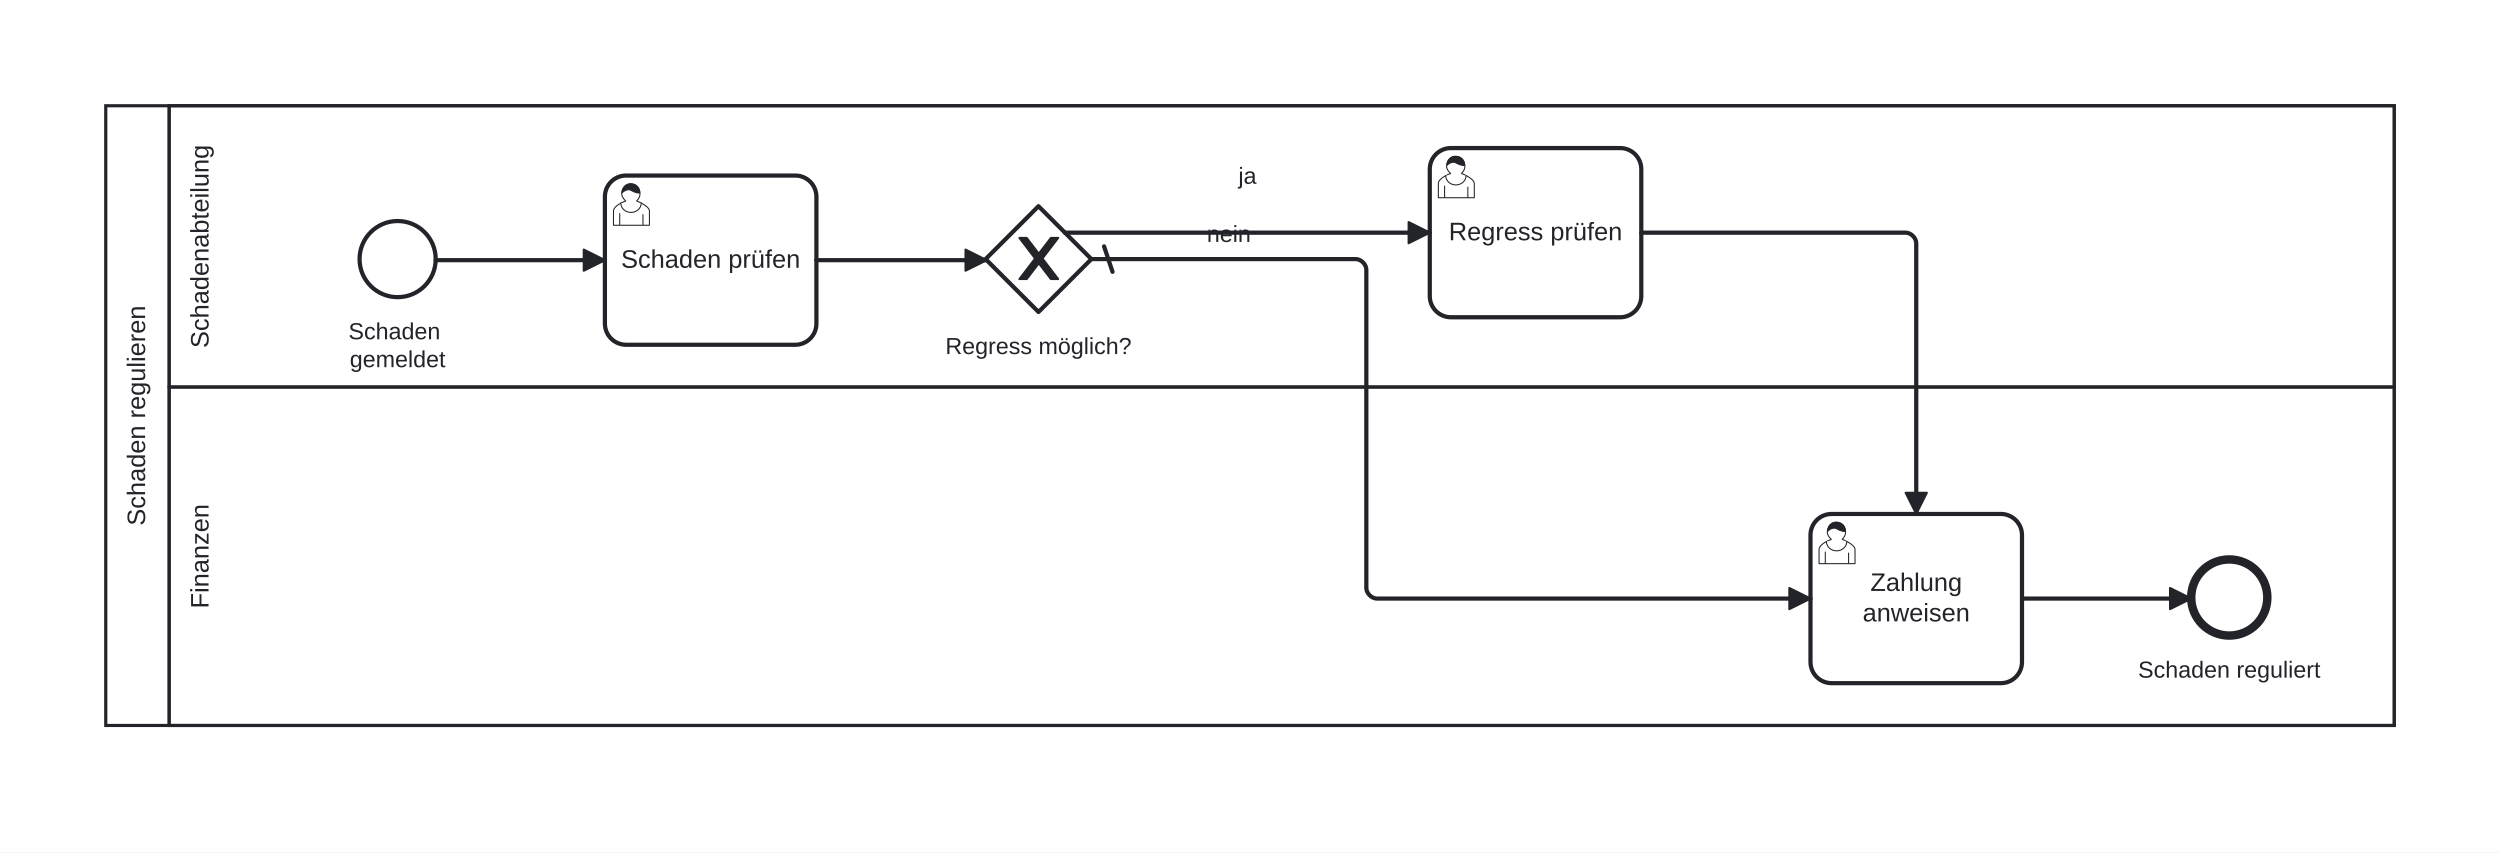
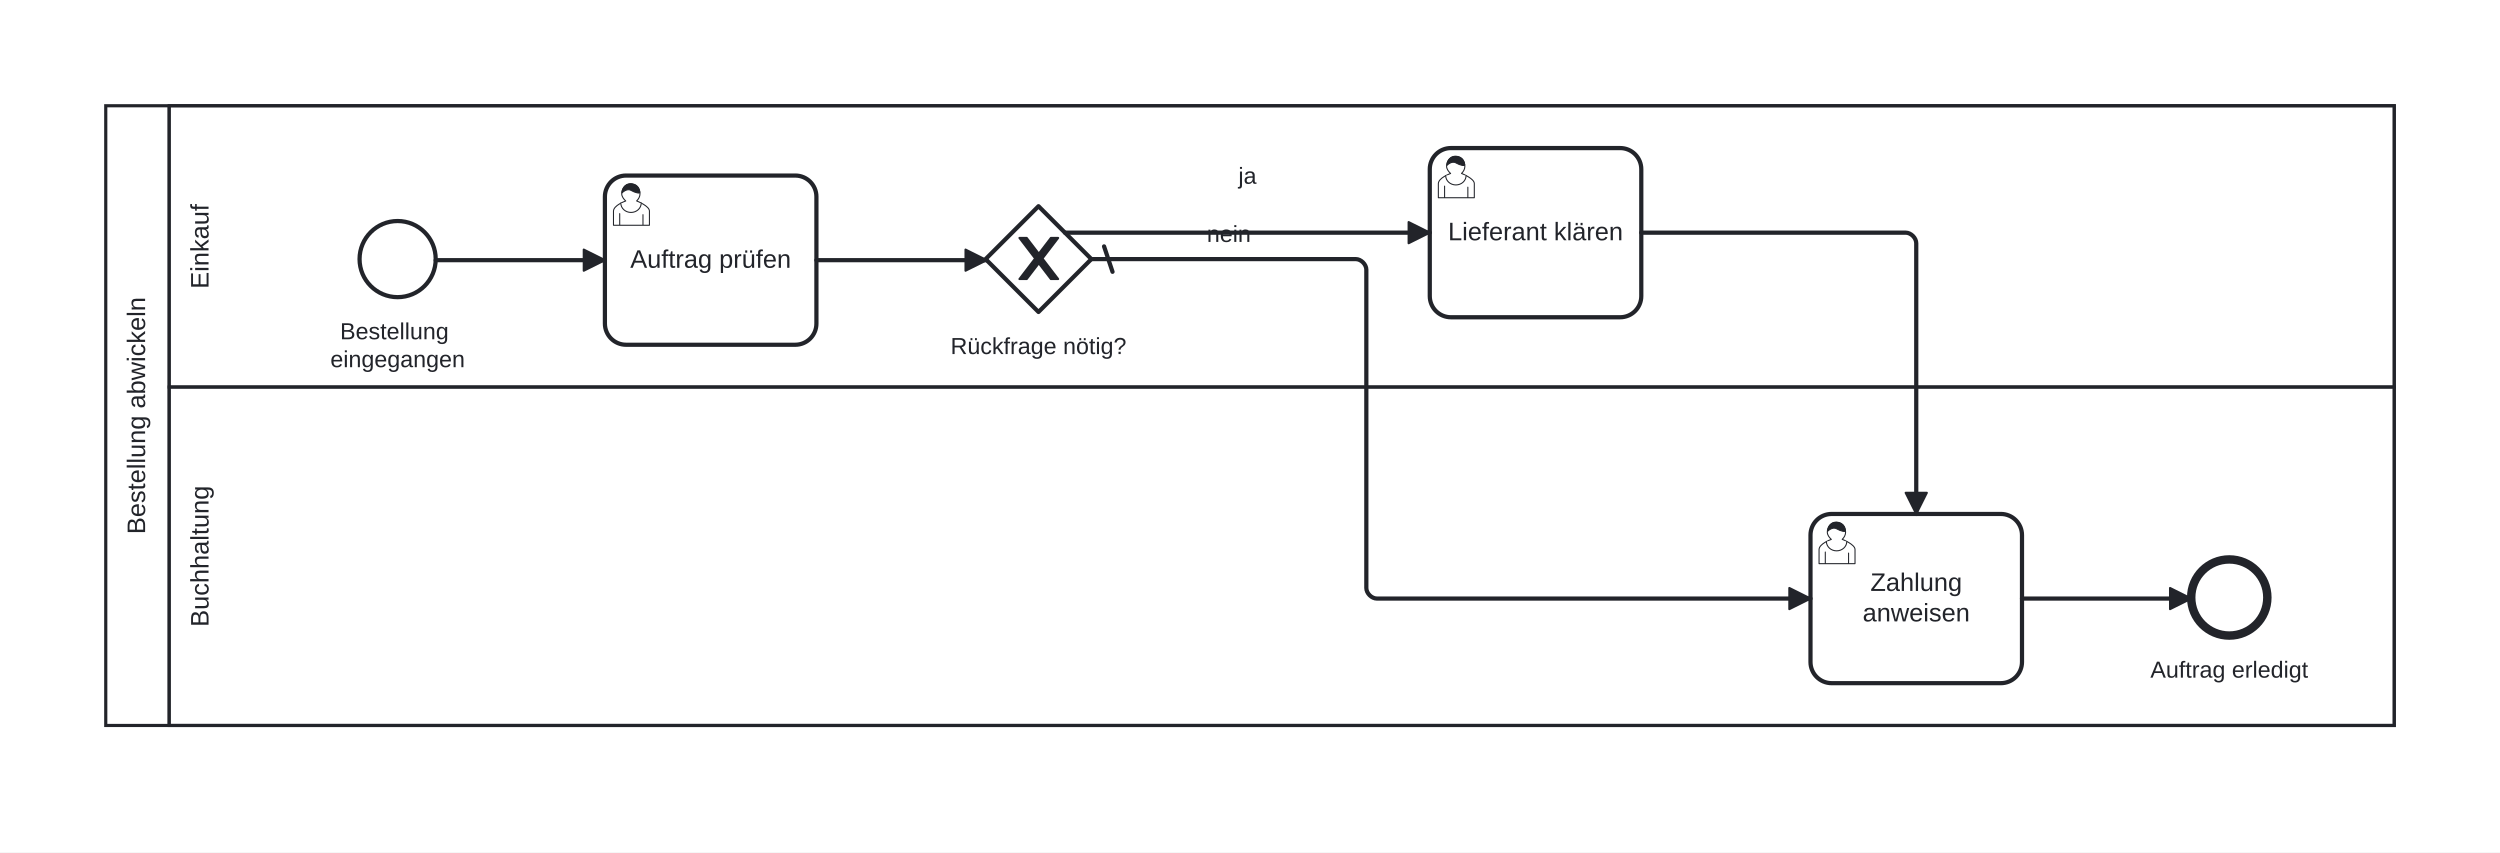
<svg xmlns="http://www.w3.org/2000/svg" width="1182" height="403" viewBox="0 0 1182 403" font-family="Arial, sans-serif">
  <defs>
    <marker id="seq-end" viewBox="0 0 20 20" refX="11" refY="10" markerWidth="10" markerHeight="10" orient="auto">
      <path d="M 1 5 L 11 10 L 1 15 Z" fill="#22242a" stroke="#22242a" stroke-width="1" stroke-linecap="round" stroke-linejoin="round" />
    </marker>
    <marker id="seq-default-src" viewBox="0 0 20 20" refX="0" refY="10" markerWidth="10" markerHeight="10" orient="auto">
      <path d="M 6 4 L 10 16" fill="none" stroke="#22242a" stroke-width="2" stroke-linecap="round" />
    </marker>
    <marker id="seq-conditional-src" viewBox="0 0 20 20" refX="-1" refY="10" markerWidth="10" markerHeight="10" orient="auto">
      <path d="M 0 10 L 8 6 L 16 10 L 8 14 Z" fill="#ffffff" stroke="#22242a" stroke-width="2" stroke-linejoin="round" />
    </marker>
    <marker id="msg-start" viewBox="0 0 20 20" refX="6" refY="6" markerWidth="20" markerHeight="20" orient="auto">
      <circle cx="6" cy="6" r="3.5" fill="#ffffff" stroke="#22242a" stroke-width="1" stroke-dasharray="10000, 1" />
    </marker>
    <marker id="msg-end" viewBox="0 0 20 20" refX="8.5" refY="5" markerWidth="20" markerHeight="20" orient="auto">
      <path d="m 1 5 l 0 -3 l 7 3 l -7 3 z" fill="#ffffff" stroke="#22242a" stroke-width="1" stroke-linecap="round" stroke-linejoin="round" stroke-dasharray="10000, 1" />
    </marker>
    <marker id="assoc-end" viewBox="0 0 20 20" refX="11" refY="10" markerWidth="10" markerHeight="10" orient="auto">
      <path d="M 1 5 L 11 10 L 1 15" fill="none" stroke="#22242a" stroke-width="1.5" stroke-linecap="round" stroke-linejoin="round" stroke-dasharray="10000, 1" />
    </marker>
  </defs>
  <rect width="1182" height="403" fill="#ffffff" />
  <rect x="50" y="50" width="1082" height="293" fill="#ffffff" fill-opacity="0.95" stroke="#22242a" stroke-width="1.5" />
  <path d="M 80 50 L 80 343" stroke="#22242a" stroke-width="1.5" fill="none" />
-   <text x="68.6" y="196.5" text-anchor="middle" font-size="12" fill="#22242a" transform="rotate(-90,68.6,196.5)">Schaden regulieren</text>
+   <text x="68.6" y="196.5" text-anchor="middle" font-size="12" fill="#22242a" transform="rotate(-90,68.6,196.5)">Bestellung abwickeln</text>
  <rect x="80" y="50" width="1052" height="133" fill="#ffffff" fill-opacity="0.25" stroke="#22242a" stroke-width="1.5" />
-   <text x="98.6" y="116.5" text-anchor="middle" font-size="12" fill="#22242a" transform="rotate(-90,98.6,116.5)">Schadenabteilung</text>
+   <text x="98.6" y="116.5" text-anchor="middle" font-size="12" fill="#22242a" transform="rotate(-90,98.6,116.5)">Einkauf</text>
  <rect x="80" y="183" width="1052" height="160" fill="#ffffff" fill-opacity="0.25" stroke="#22242a" stroke-width="1.5" />
-   <text x="98.6" y="263" text-anchor="middle" font-size="12" fill="#22242a" transform="rotate(-90,98.6,263)">Finanzen</text>
+   <text x="98.6" y="263" text-anchor="middle" font-size="12" fill="#22242a" transform="rotate(-90,98.6,263)">Buchhaltung</text>
  <g data-element-id="start">
    <circle cx="188" cy="122.5" r="18" fill="#ffffff" fill-opacity="0.95" stroke="#22242a" stroke-width="2" />
    <text text-anchor="middle" font-size="11" fill="#22242a">
-       <tspan x="188" y="160.4">Schaden</tspan>
-       <tspan x="188" y="173.6">gemeldet</tspan>
+       <tspan x="188" y="160.4">Bestellung</tspan>
+       <tspan x="188" y="173.6">eingegangen</tspan>
    </text>
  </g>
  <g data-element-id="pruefen">
    <rect x="286" y="83" width="100" height="80" rx="10" ry="10" fill="#ffffff" fill-opacity="0.95" stroke="#22242a" stroke-width="2" />
-     <text x="336" y="126.6" text-anchor="middle" font-size="12" fill="#22242a">Schaden prüfen</text>
+     <text x="336" y="126.6" text-anchor="middle" font-size="12" fill="#22242a">Auftrag prüfen</text>
    <g transform="translate(286,83)">
      <path d="m 15,12 c 0.909,-0.845 1.594,-2.049 1.594,-3.385 0,-2.554 -1.805,-4.622 -4.357,-4.622 -2.552,0 -4.288,2.068 -4.288,4.622 0,1.348 0.974,2.562 1.896,3.405 -0.529,0.187 -5.669,2.097 -5.794,4.756 v 6.718 h 17 v -6.718 c 0,-2.298 -5.528,-4.595 -6.051,-4.776 zm -8,6 l 0,5.5 m 11,0 l 0,-5" fill="#ffffff" stroke="#22242a" stroke-width="0.5" stroke-linecap="round" stroke-linejoin="round" />
      <path d="m 15,12 m 2.162,1.009 c 0,2.447 -2.158,4.431 -4.821,4.431 -2.665,0 -4.822,-1.981 -4.822,-4.431 " fill="#ffffff" stroke="#22242a" stroke-width="0.5" stroke-linecap="round" stroke-linejoin="round" />
      <path d="m 15,12 m -6.9,-3.80 c 0,0 2.251,-2.358 4.274,-1.177 2.024,1.181 4.221,1.537 4.124,0.965 -0.098,-0.57 -0.117,-3.791 -4.191,-4.136 -3.575,0.001 -4.208,3.367 -4.207,4.348 z" fill="#22242a" stroke="#22242a" stroke-width="0.5" stroke-linecap="round" stroke-linejoin="round" />
    </g>
  </g>
  <g data-element-id="gw">
    <polygon points="491,97.5 516,122.5 491,147.5 466,122.5" fill="#ffffff" fill-opacity="0.95" stroke="#22242a" stroke-width="2" stroke-linejoin="round" />
    <g transform="translate(466,97.5)">
      <path d="m 16,15 7.429,9.714 -7.429,9.714 3.429,0 5.714,-7.464 5.714,7.464 3.429,0 -7.429,-9.714 7.429,-9.714 -3.429,0 -5.714,7.464 -5.714,-7.464 -3.429,0 z" fill="#22242a" stroke="#22242a" stroke-width="1" stroke-linecap="round" stroke-linejoin="round" />
    </g>
    <text text-anchor="middle" font-size="11" fill="#22242a">
-       <tspan x="491" y="167.4">Regress möglich?</tspan>
+       <tspan x="491" y="167.4">Rückfrage nötig?</tspan>
    </text>
  </g>
-   <g data-element-id="regr">
+   <g data-element-id="rueck">
    <rect x="676" y="70" width="100" height="80" rx="10" ry="10" fill="#ffffff" fill-opacity="0.95" stroke="#22242a" stroke-width="2" />
-     <text x="726" y="113.6" text-anchor="middle" font-size="12" fill="#22242a">Regress prüfen</text>
+     <text x="726" y="113.6" text-anchor="middle" font-size="12" fill="#22242a">Lieferant klären</text>
    <g transform="translate(676,70)">
      <path d="m 15,12 c 0.909,-0.845 1.594,-2.049 1.594,-3.385 0,-2.554 -1.805,-4.622 -4.357,-4.622 -2.552,0 -4.288,2.068 -4.288,4.622 0,1.348 0.974,2.562 1.896,3.405 -0.529,0.187 -5.669,2.097 -5.794,4.756 v 6.718 h 17 v -6.718 c 0,-2.298 -5.528,-4.595 -6.051,-4.776 zm -8,6 l 0,5.5 m 11,0 l 0,-5" fill="#ffffff" stroke="#22242a" stroke-width="0.5" stroke-linecap="round" stroke-linejoin="round" />
      <path d="m 15,12 m 2.162,1.009 c 0,2.447 -2.158,4.431 -4.821,4.431 -2.665,0 -4.822,-1.981 -4.822,-4.431 " fill="#ffffff" stroke="#22242a" stroke-width="0.5" stroke-linecap="round" stroke-linejoin="round" />
      <path d="m 15,12 m -6.9,-3.80 c 0,0 2.251,-2.358 4.274,-1.177 2.024,1.181 4.221,1.537 4.124,0.965 -0.098,-0.57 -0.117,-3.791 -4.191,-4.136 -3.575,0.001 -4.208,3.367 -4.207,4.348 z" fill="#22242a" stroke="#22242a" stroke-width="0.5" stroke-linecap="round" stroke-linejoin="round" />
    </g>
  </g>
  <g data-element-id="zahlen">
    <rect x="856" y="243" width="100" height="80" rx="10" ry="10" fill="#ffffff" fill-opacity="0.95" stroke="#22242a" stroke-width="2" />
    <text x="906" y="279.4" text-anchor="middle" font-size="12" fill="#22242a">Zahlung</text>
    <text x="906" y="293.8" text-anchor="middle" font-size="12" fill="#22242a">anweisen</text>
    <g transform="translate(856,243)">
      <path d="m 15,12 c 0.909,-0.845 1.594,-2.049 1.594,-3.385 0,-2.554 -1.805,-4.622 -4.357,-4.622 -2.552,0 -4.288,2.068 -4.288,4.622 0,1.348 0.974,2.562 1.896,3.405 -0.529,0.187 -5.669,2.097 -5.794,4.756 v 6.718 h 17 v -6.718 c 0,-2.298 -5.528,-4.595 -6.051,-4.776 zm -8,6 l 0,5.5 m 11,0 l 0,-5" fill="#ffffff" stroke="#22242a" stroke-width="0.5" stroke-linecap="round" stroke-linejoin="round" />
      <path d="m 15,12 m 2.162,1.009 c 0,2.447 -2.158,4.431 -4.821,4.431 -2.665,0 -4.822,-1.981 -4.822,-4.431 " fill="#ffffff" stroke="#22242a" stroke-width="0.5" stroke-linecap="round" stroke-linejoin="round" />
      <path d="m 15,12 m -6.9,-3.80 c 0,0 2.251,-2.358 4.274,-1.177 2.024,1.181 4.221,1.537 4.124,0.965 -0.098,-0.57 -0.117,-3.791 -4.191,-4.136 -3.575,0.001 -4.208,3.367 -4.207,4.348 z" fill="#22242a" stroke="#22242a" stroke-width="0.5" stroke-linecap="round" stroke-linejoin="round" />
    </g>
  </g>
  <g data-element-id="end">
    <circle cx="1054" cy="282.5" r="18" fill="#ffffff" fill-opacity="0.95" stroke="#22242a" stroke-width="4" />
    <text text-anchor="middle" font-size="11" fill="#22242a">
-       <tspan x="1054" y="320.4">Schaden reguliert</tspan>
+       <tspan x="1054" y="320.4">Auftrag erledigt</tspan>
    </text>
  </g>
  <path data-element-id="flow_start_pruefen" data-waypoints="206,123 286,123" d="M 206 123 L 286 123" stroke="#22242a" stroke-width="2" fill="none" stroke-linecap="round" stroke-linejoin="round" marker-end="url(#seq-end)" />
  <path data-element-id="flow_pruefen_gw" data-waypoints="386,123 466.5,123" d="M 386 123 L 466.5 123" stroke="#22242a" stroke-width="2" fill="none" stroke-linecap="round" stroke-linejoin="round" marker-end="url(#seq-end)" />
-   <path data-element-id="flow_gw_regr" data-waypoints="503.5,110 676,110" d="M 503.5 110 L 676 110" stroke="#22242a" stroke-width="2" fill="none" stroke-linecap="round" stroke-linejoin="round" marker-end="url(#seq-end)" />
+   <path data-element-id="flow_gw_rueck" data-waypoints="503.5,110 676,110" d="M 503.5 110 L 676 110" stroke="#22242a" stroke-width="2" fill="none" stroke-linecap="round" stroke-linejoin="round" marker-end="url(#seq-end)" />
  <text text-anchor="middle" font-size="11" fill="#22242a">
    <tspan x="589.8" y="86.9">ja</tspan>
  </text>
  <path data-element-id="flow_gw_zahlen" data-waypoints="516,122.5 646,122.5 646,283 856,283" d="M 516 122.5 L 641 122.5 C 643.5 122.5 646 125 646 127.5 L 646 278 C 646 280.5 648.5 283 651 283 L 856 283" stroke="#22242a" stroke-width="2" fill="none" stroke-linecap="round" stroke-linejoin="round" marker-start="url(#seq-default-src)" marker-end="url(#seq-end)" />
  <text text-anchor="middle" font-size="11" fill="#22242a">
    <tspan x="581" y="114.4">nein</tspan>
  </text>
-   <path data-element-id="flow_regr_zahlen" data-waypoints="776,110 906,110 906,243" d="M 776 110 L 901 110 C 903.5 110 906 112.5 906 115 L 906 243" stroke="#22242a" stroke-width="2" fill="none" stroke-linecap="round" stroke-linejoin="round" marker-end="url(#seq-end)" />
+   <path data-element-id="flow_rueck_zahlen" data-waypoints="776,110 906,110 906,243" d="M 776 110 L 901 110 C 903.5 110 906 112.5 906 115 L 906 243" stroke="#22242a" stroke-width="2" fill="none" stroke-linecap="round" stroke-linejoin="round" marker-end="url(#seq-end)" />
  <path data-element-id="flow_zahlen_end" data-waypoints="956,283 1036,283" d="M 956 283 L 1036 283" stroke="#22242a" stroke-width="2" fill="none" stroke-linecap="round" stroke-linejoin="round" marker-end="url(#seq-end)" />
</svg>
